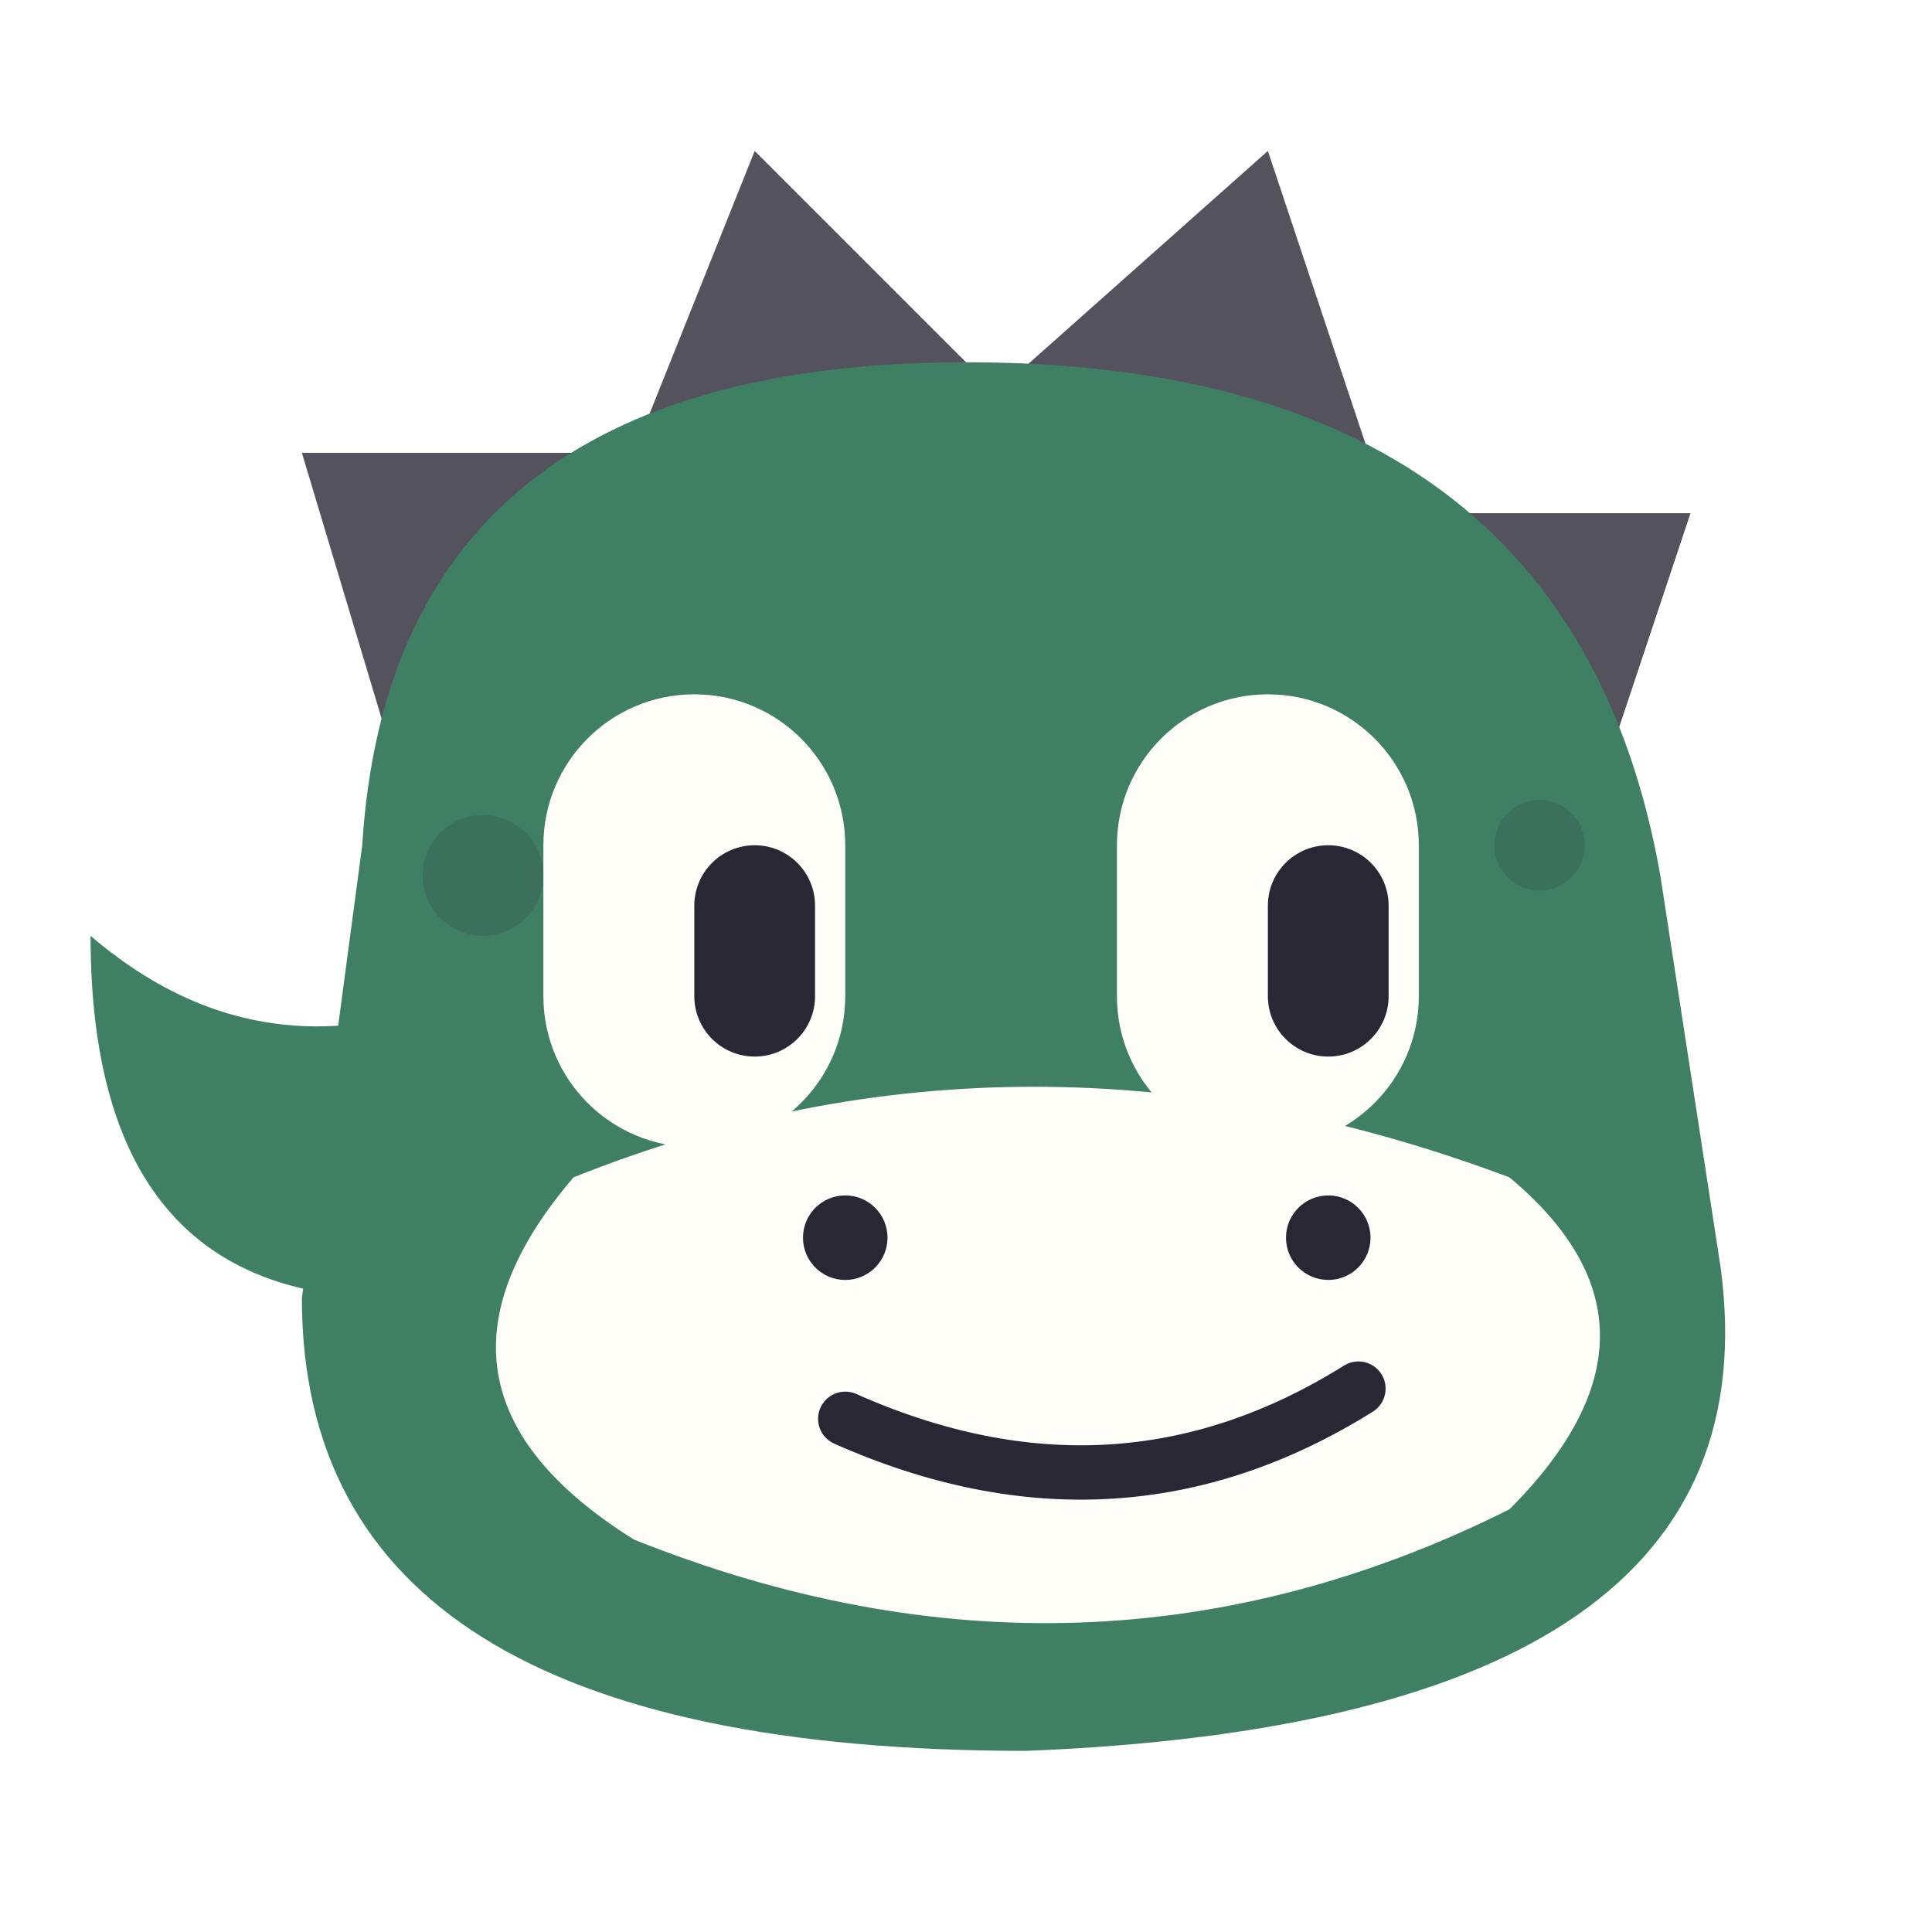
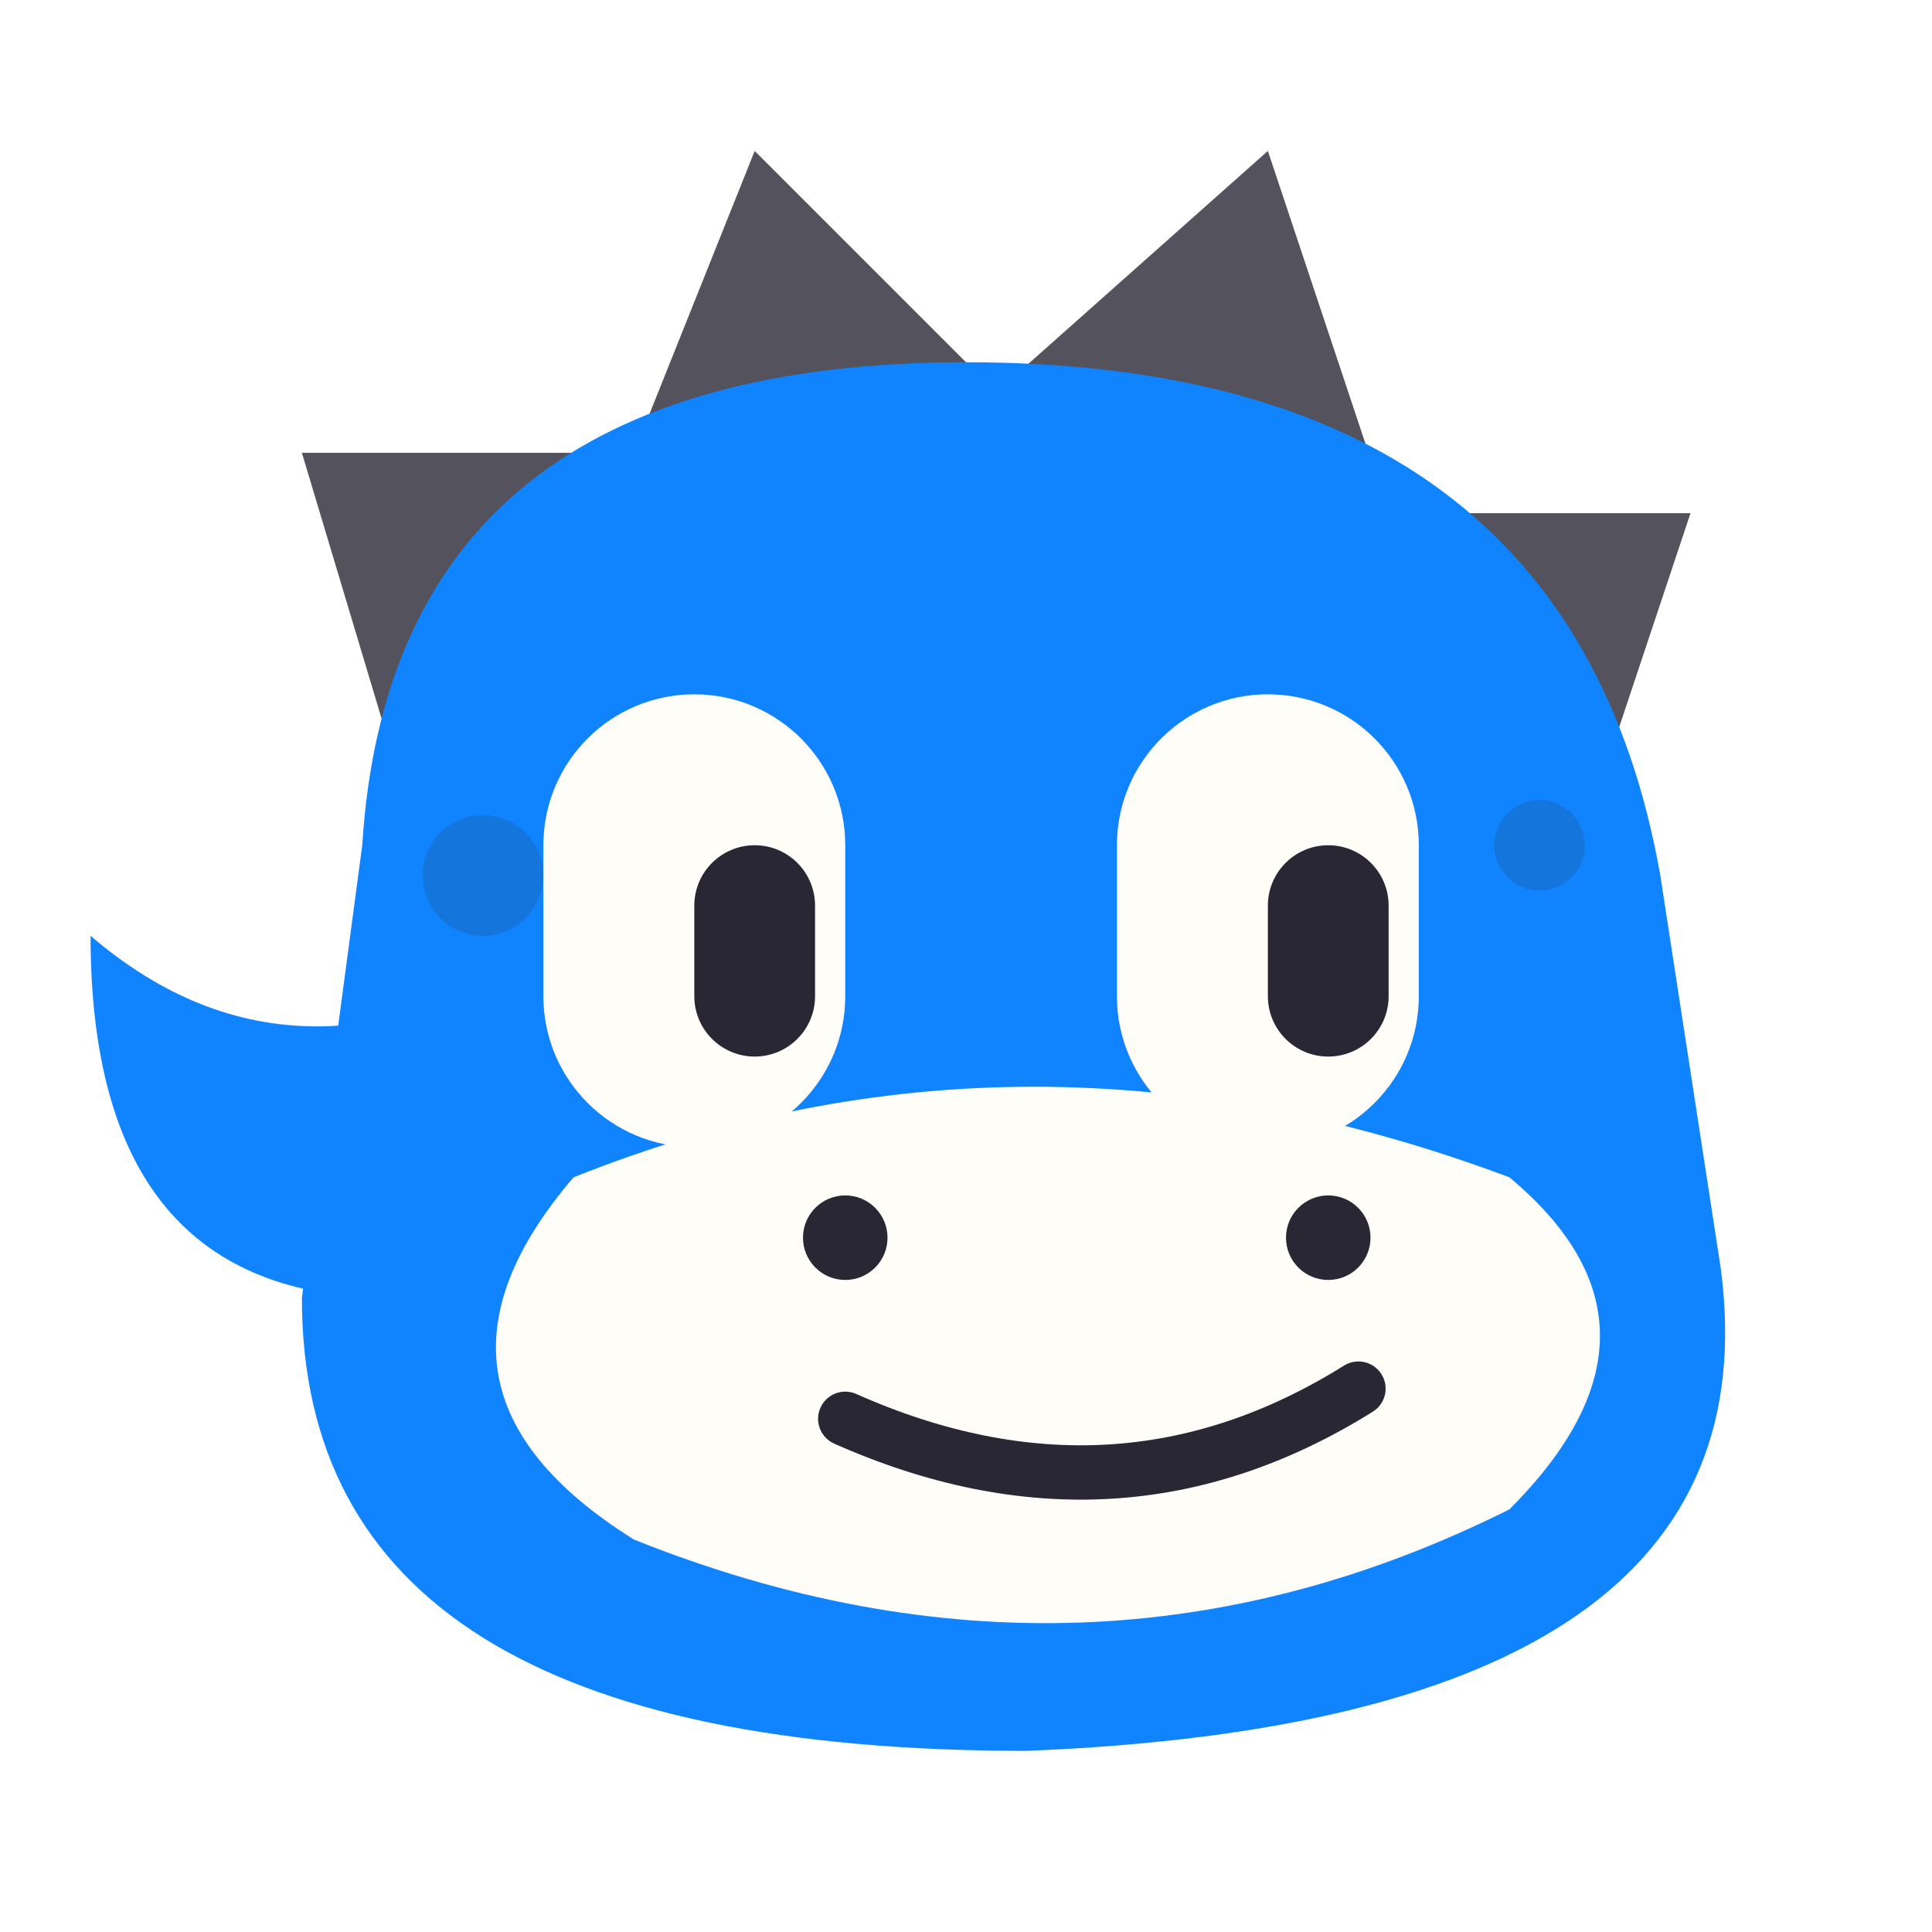
<svg xmlns="http://www.w3.org/2000/svg" viewBox="0 0 64 64" width="512" height="512" data-avatar-theme="dinosaurs" data-avatar-shape="orb" aria-hidden="true" focusable="false">
-   <path d="M13 43Q3 43 3 31Q10 37 19 31" fill="#3F7F64" />
+   <path d="M13 43Q3 43 3 31Q10 37 19 31" fill="#1084FE" />
  <g fill="#292733" opacity=".8">
    <path d="M13 25L10 15L21 15L25 5L33 13L42 5L46 17L56 17L52 29Z" />
  </g>
-   <path d="M12 28Q13 12 32 12Q52 12 55 29L57 42Q59 57 34 58Q10 58 10 43Z" fill="#3F7F64" />
+   <path d="M12 28Q13 12 32 12Q52 12 55 29L57 42Q59 57 34 58Q10 58 10 43Z" fill="#1084FE" />
  <g class="avatar-eyes" transform="rotate(0 32 31)">
    <rect x="18" y="23" width="10" height="15" rx="5" fill="#fffdf7" />
    <rect x="37" y="23" width="10" height="15" rx="5" fill="#fffdf7" />
    <g fill="#292733">
      <rect x="23" y="28" width="4" height="7" rx="2" />
      <rect x="42" y="28" width="4" height="7" rx="2" />
    </g>
  </g>
  <path d="M19 39Q34 33 50 39Q56 44 50 50Q36 57 21 51Q13 46 19 39Z" fill="#fffdf7" />
  <g fill="#292733">
    <circle cx="28" cy="41" r="1.4" />
    <circle cx="44" cy="41" r="1.4" />
  </g>
  <path d="M28 47Q37 51 45 46" fill="none" stroke="#292733" stroke-width="1.8" stroke-linecap="round" />
  <g fill="#292733" opacity=".17">
    <circle cx="16" cy="29" r="2" />
    <circle cx="51" cy="28" r="1.5" />
  </g>
</svg>
